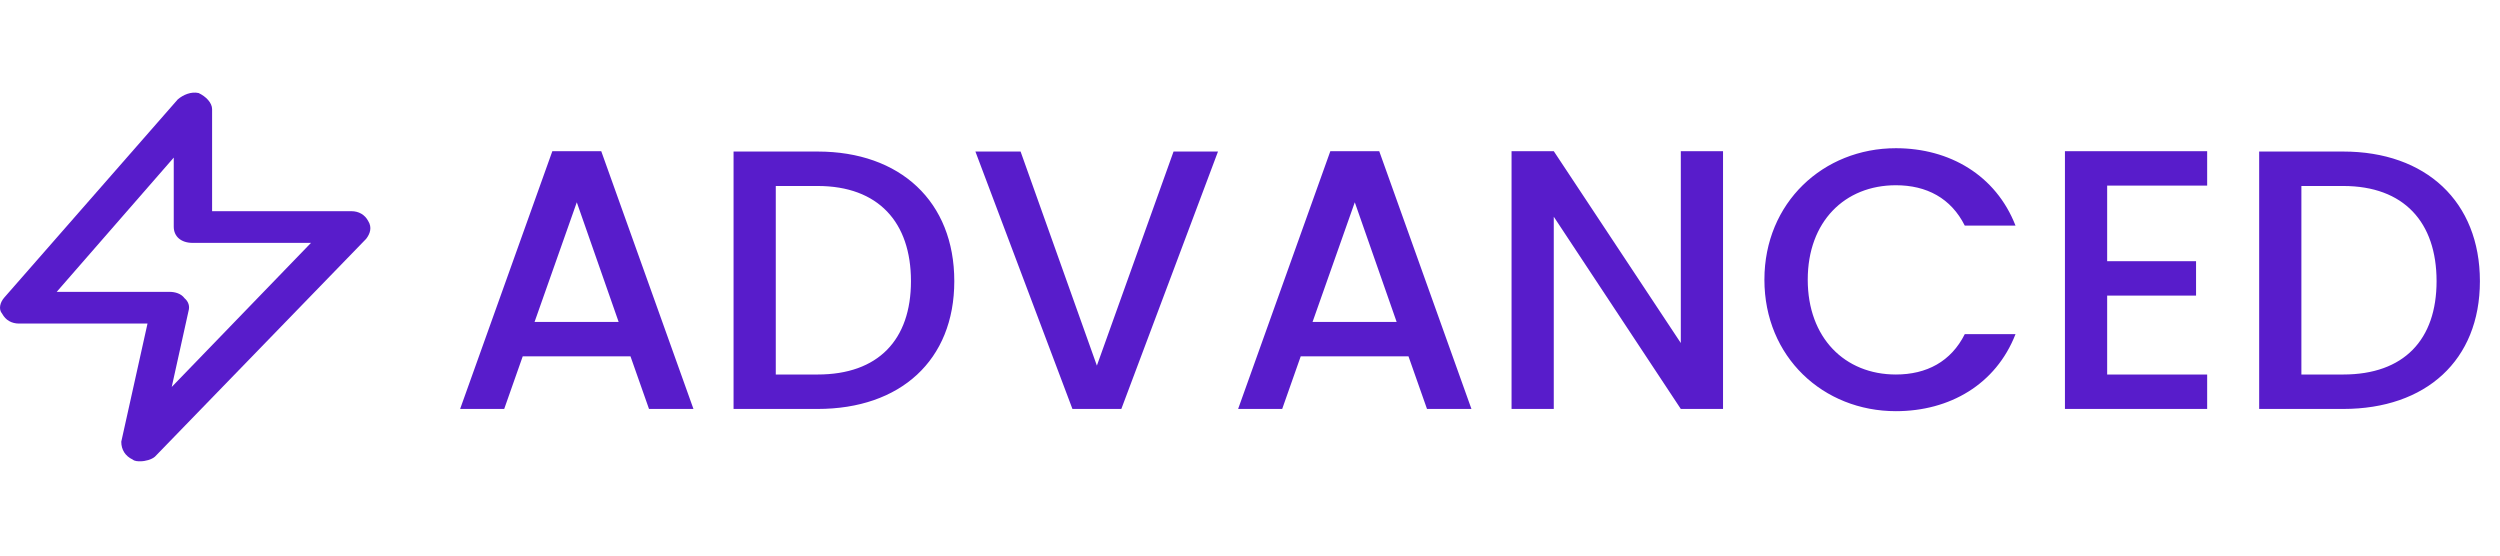
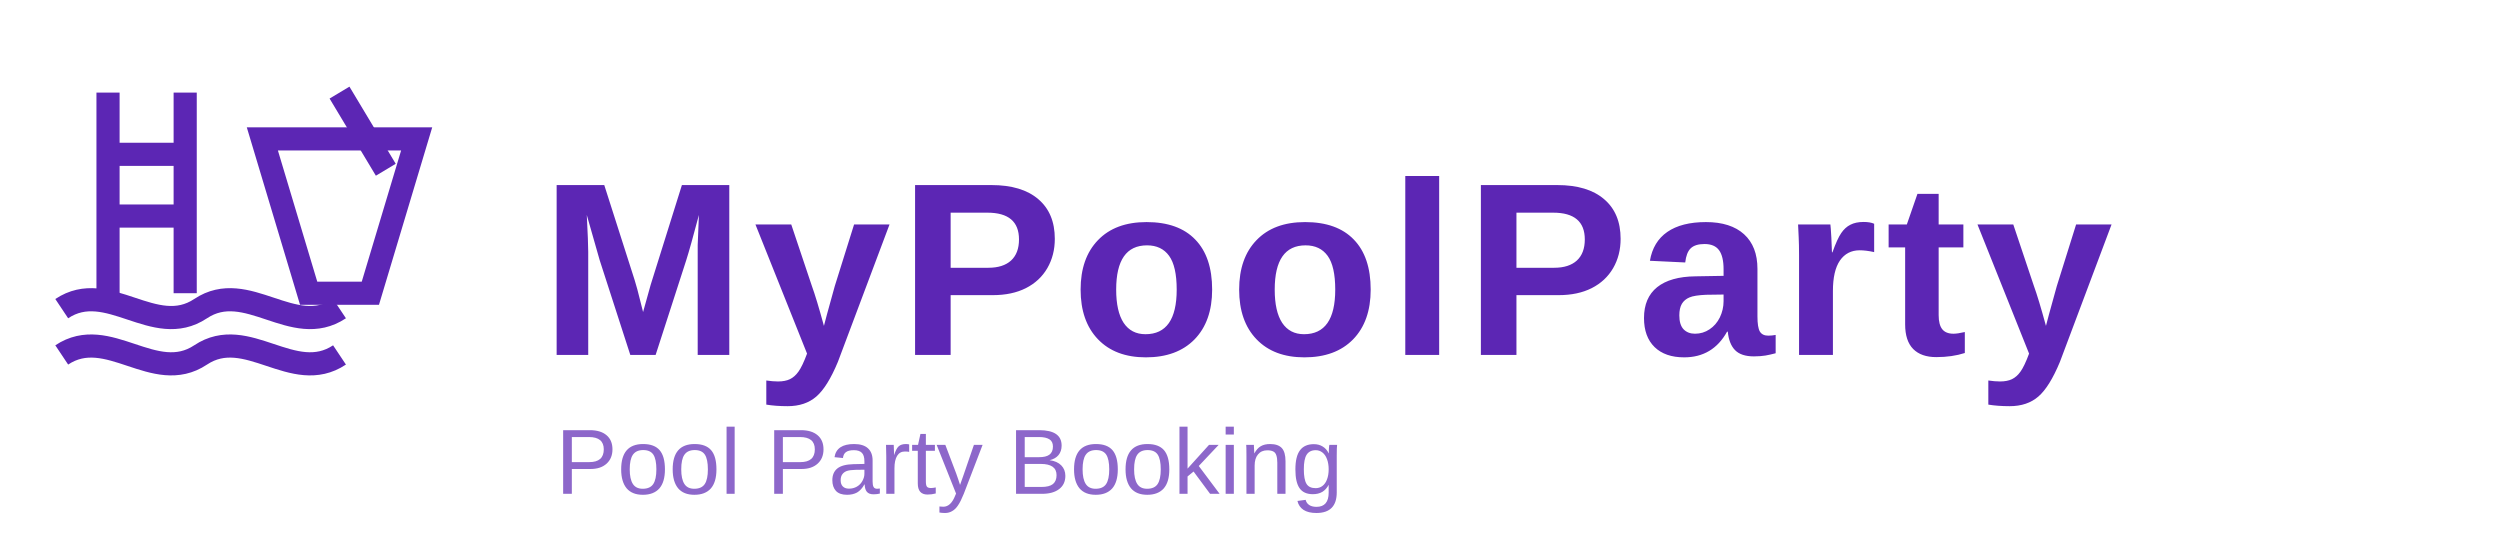
- <svg xmlns="http://www.w3.org/2000/svg" width="324" height="72" viewBox="0 0 324 72" fill="none">
-   <path d="M18.159 59.784C17.897 59.784 17.461 59.784 17.199 59.56C16.24 59.112 15.717 58.29 15.717 57.245L19.117 41.934H2.465C1.506 41.934 0.721 41.486 0.285 40.664C-0.238 40.066 0.024 39.17 0.547 38.573L23.041 12.88C23.738 12.283 24.785 11.835 25.744 12.059C26.703 12.507 27.488 13.328 27.488 14.15V27.37H45.535C46.494 27.37 47.279 27.818 47.715 28.639C48.238 29.461 47.976 30.282 47.453 30.955L20.077 59.187C19.641 59.56 18.856 59.784 18.159 59.784ZM7.347 37.826H21.995C22.692 37.826 23.477 38.05 23.913 38.647C24.436 39.096 24.61 39.693 24.436 40.291L22.256 50.149L40.304 31.477H24.959C23.477 31.477 22.518 30.656 22.518 29.386V20.424L7.347 37.826Z" fill="#581CCB" />
-   <path d="M84.112 53H89.872L77.92 19.592H71.584L59.632 53H65.344L67.744 46.184H81.712L84.112 53ZM80.176 41.72H69.28L74.752 26.216L80.176 41.72ZM105.965 19.64H95.069V53H105.965C116.669 53 123.677 46.712 123.677 36.44C123.677 26.12 116.669 19.64 105.965 19.64ZM100.541 48.536V24.104H105.965C113.837 24.104 118.061 28.808 118.061 36.44C118.061 44.024 113.837 48.536 105.965 48.536H100.541ZM142.156 47.384L132.268 19.64H126.412L138.988 53H145.324L157.852 19.64H152.092L142.156 47.384ZM184.94 53H190.7L178.748 19.592H172.412L160.46 53H166.172L168.572 46.184H182.54L184.94 53ZM181.004 41.72H170.108L175.58 26.216L181.004 41.72ZM217.833 19.592V44.456L201.369 19.592H195.897V53H201.369V28.088L217.833 53H223.305V19.592H217.833ZM228.667 36.248C228.667 46.28 236.299 53.288 245.707 53.288C252.667 53.288 258.667 49.832 261.211 43.304H254.635C252.859 46.856 249.691 48.536 245.707 48.536C239.083 48.536 234.283 43.784 234.283 36.248C234.283 28.712 239.083 24.008 245.707 24.008C249.691 24.008 252.859 25.688 254.635 29.24H261.211C258.667 22.712 252.667 19.208 245.707 19.208C236.299 19.208 228.667 26.264 228.667 36.248ZM286.048 19.592H267.616V53H286.048V48.536H273.088V38.312H284.608V33.848H273.088V24.056H286.048V19.592ZM303.684 19.64H292.788V53H303.684C314.388 53 321.396 46.712 321.396 36.44C321.396 26.12 314.388 19.64 303.684 19.64ZM298.26 48.536V24.104H303.684C311.556 24.104 315.78 28.808 315.78 36.44C315.78 44.024 311.556 48.536 303.684 48.536H298.26Z" fill="#581CCB" />
+ <svg xmlns="http://www.w3.org/2000/svg" width="324" height="72" viewBox="0 0 324 72" fill="none" color="#5c26b4">
+   <g transform="translate(8,12)" stroke="currentColor" stroke-width="3" fill="none">
+     <path d="M0 28 C6 24, 12 32, 18 28 C24 24, 30 32, 36 28" />
+     <path d="M0 34 C6 30, 12 38, 18 34 C24 30, 30 38, 36 34" />
+     <line x1="6" y1="0" x2="6" y2="26" />
+     <line x1="16" y1="0" x2="16" y2="26" />
+     <line x1="6" y1="8" x2="16" y2="8" />
+     <line x1="6" y1="16" x2="16" y2="16" />
+     <path d="M26 6 L32 26 L40 26 L46 6 Z" />
+     <line x1="36" y1="0" x2="42" y2="10" />
+   </g>
+   <text x="70" y="46" font-family="Arial, Helvetica, sans-serif" font-size="32" font-weight="700" fill="currentColor" letter-spacing="1">
+     MyPoolParty
+   </text>
+   <text x="72" y="64" font-family="Arial, Helvetica, sans-serif" font-size="12" fill="currentColor" opacity="0.7">
+     Pool Party Booking
+   </text>
</svg>
